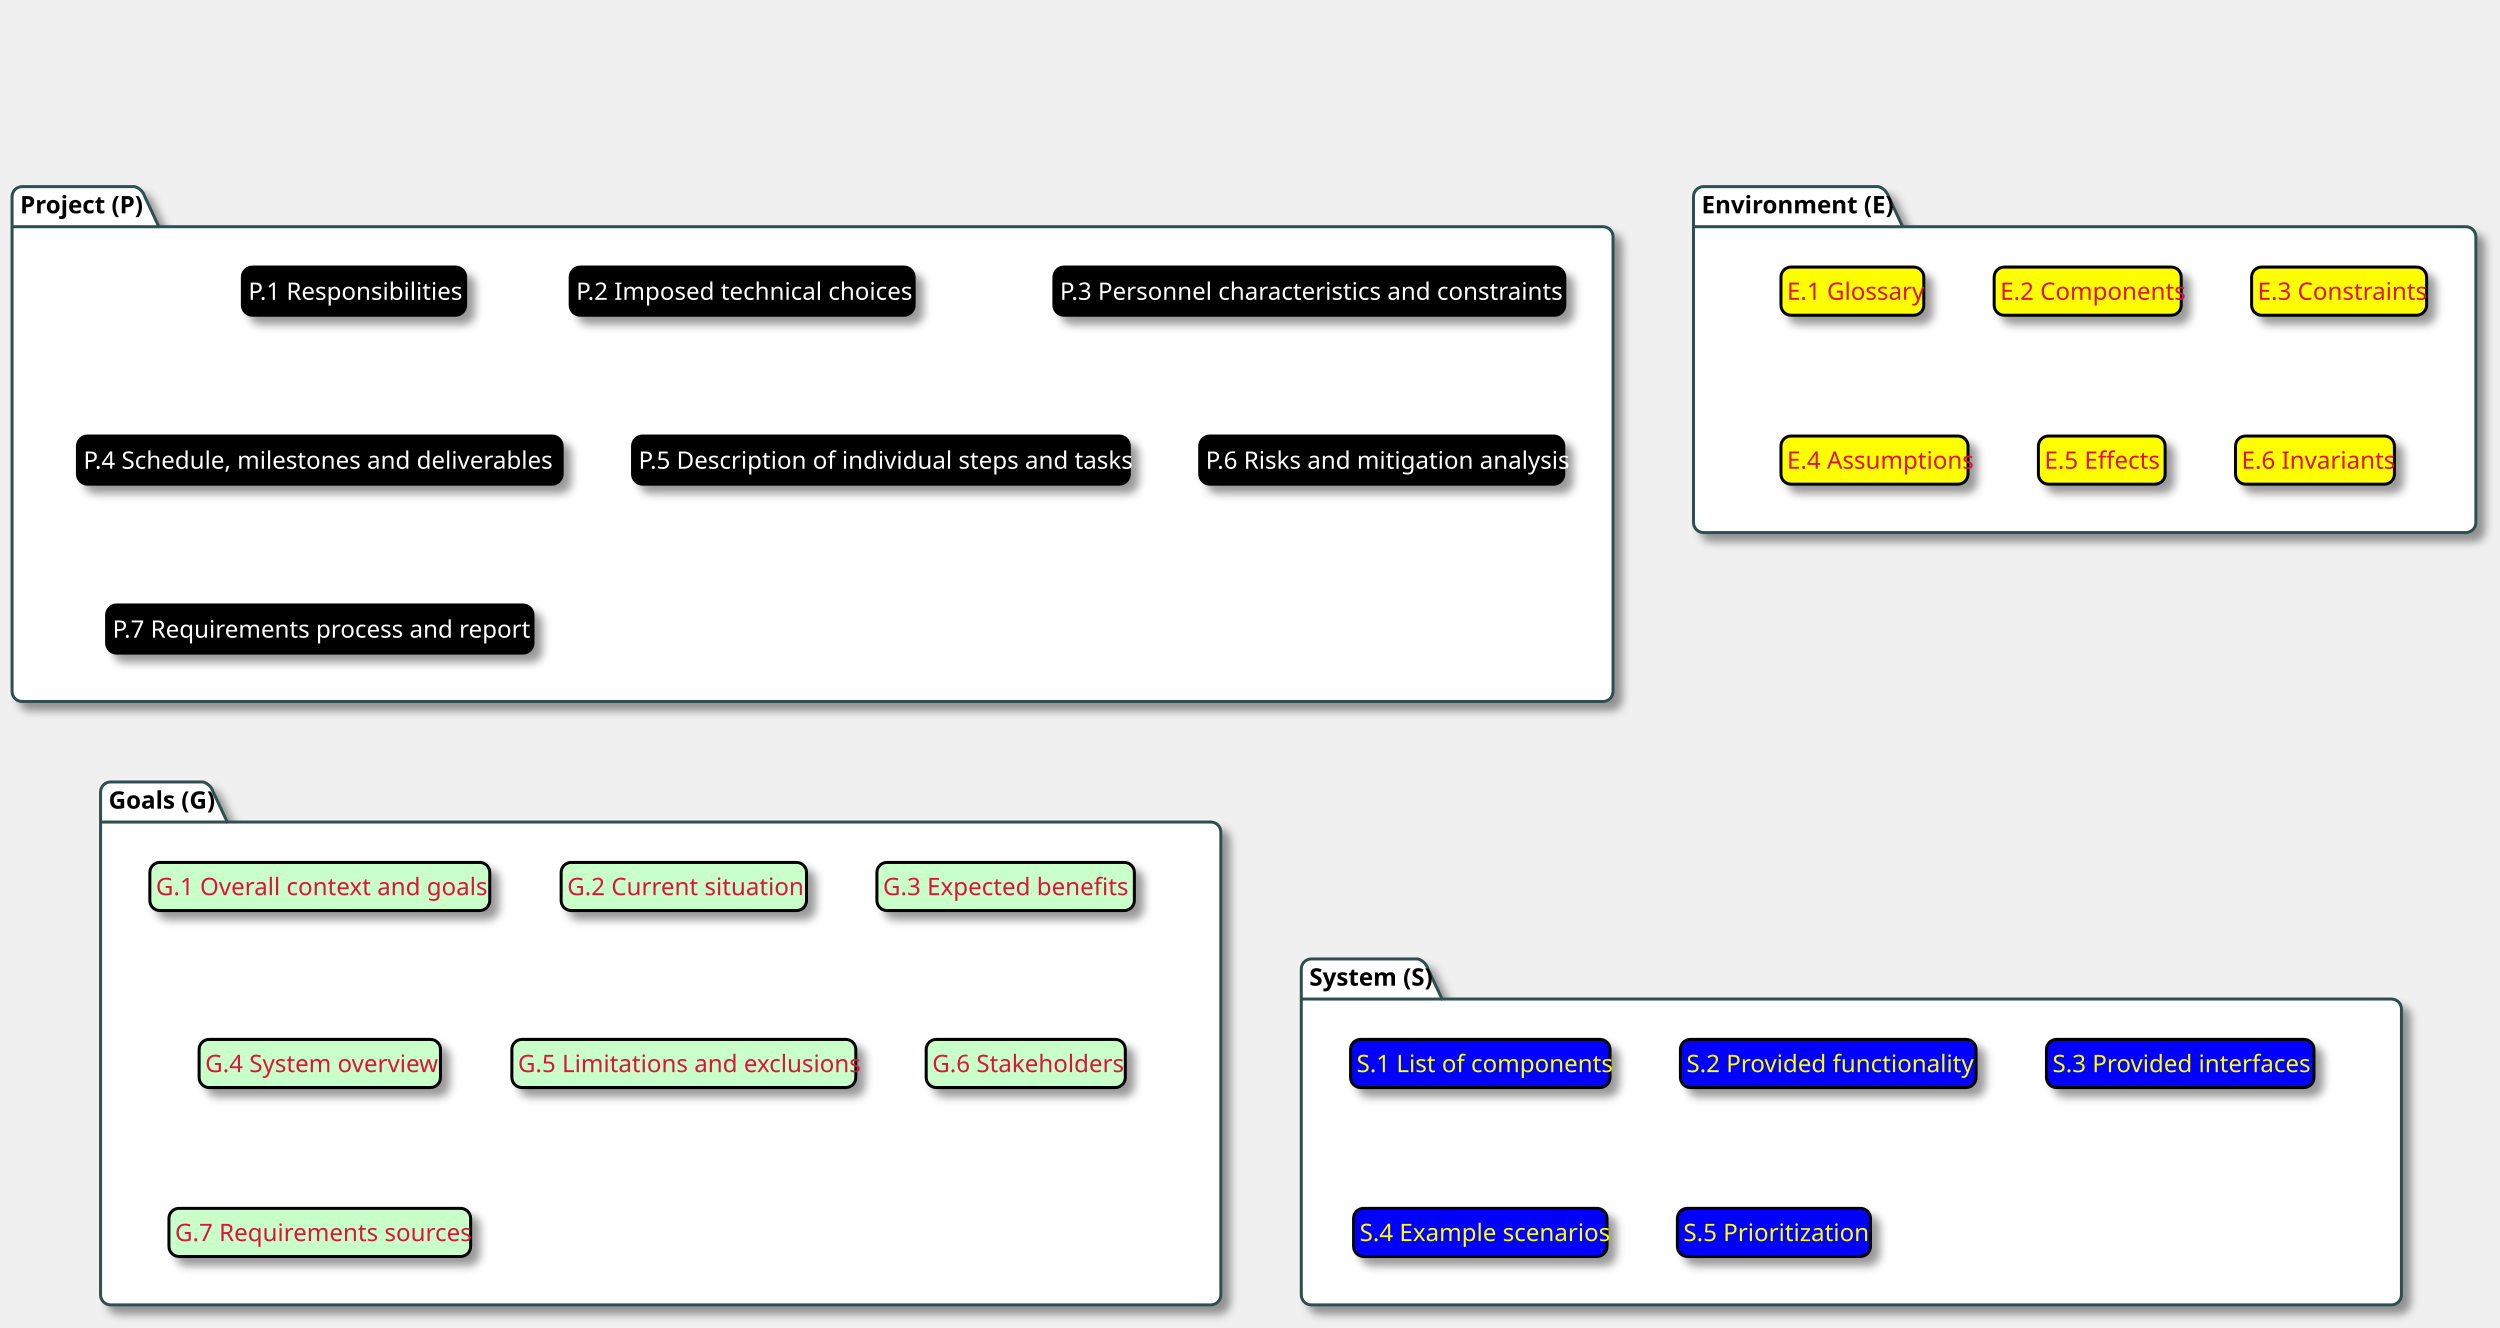
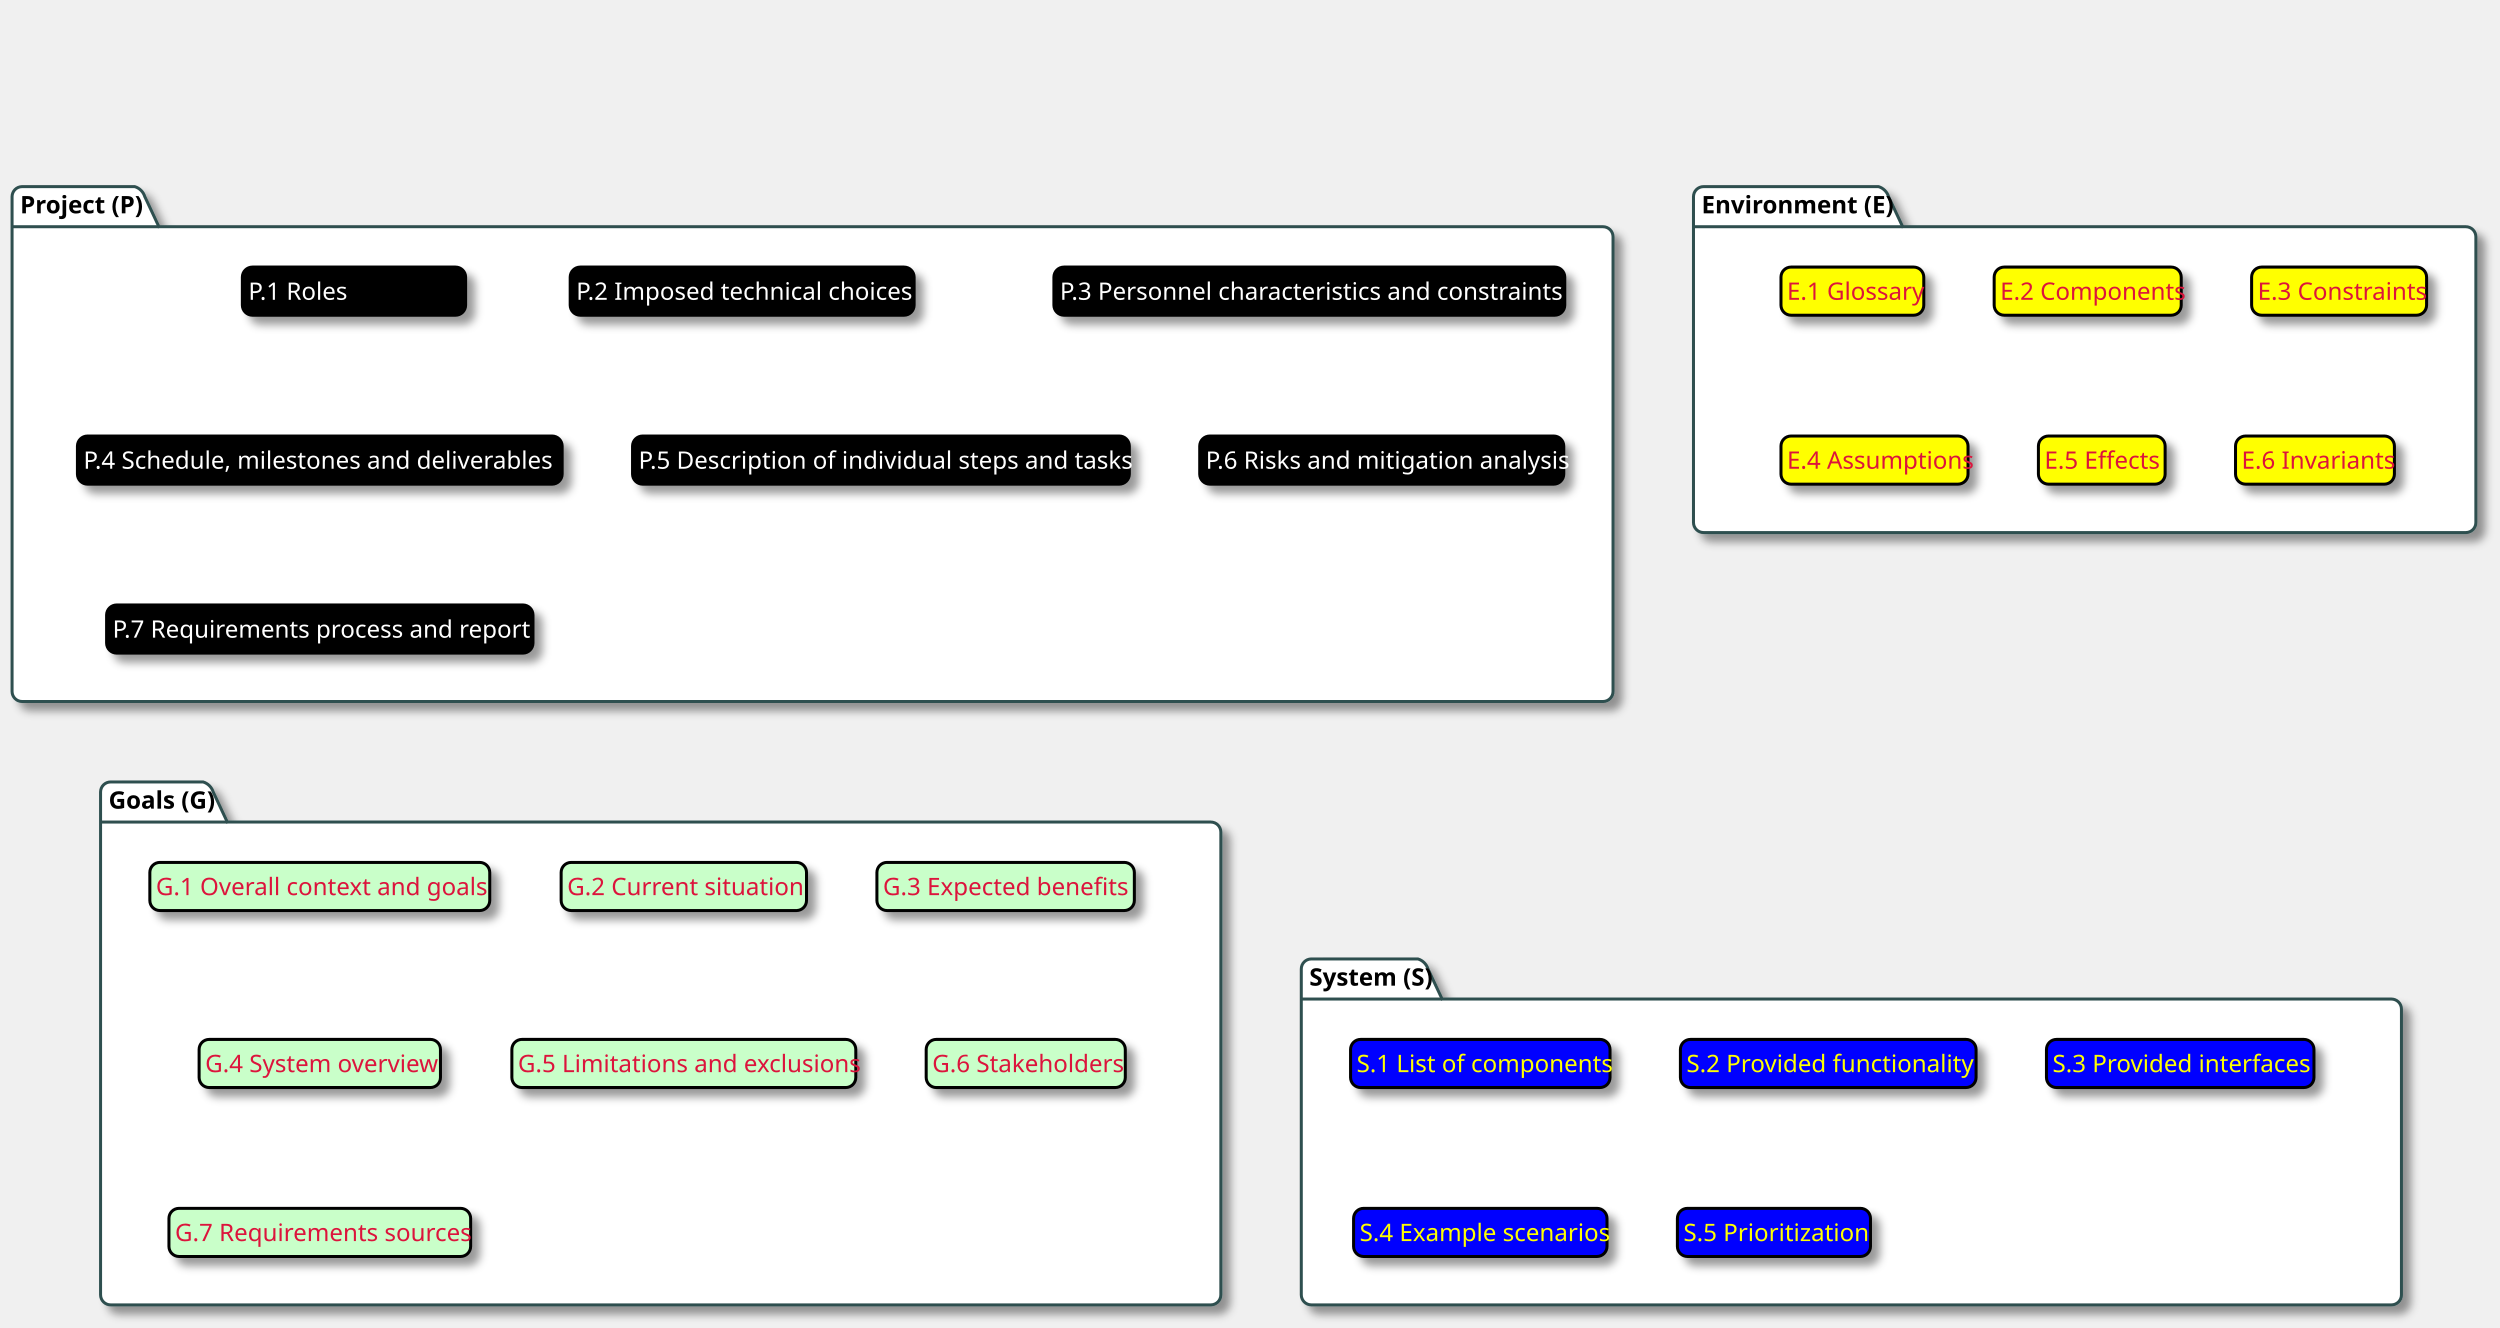
<svg xmlns="http://www.w3.org/2000/svg" contentScriptType="application/ecmascript" contentStyleType="text/css" height="660px" preserveAspectRatio="none" style="width:1243px;height:660px;" version="1.1" viewBox="0 0 1243 660" width="1243px" zoomAndPan="magnify">
  <defs>
    <filter height="300%" id="f12a9rsw4as17j" width="300%" x="-1" y="-1">
      <feGaussianBlur result="blurOut" stdDeviation="2.0" />
      <feColorMatrix in="blurOut" result="blurOut2" type="matrix" values="0 0 0 0 0 0 0 0 0 0 0 0 0 0 0 0 0 0 .4 0" />
      <feOffset dx="4.0" dy="4.0" in="blurOut2" result="blurOut3" />
      <feBlend in="SourceGraphic" in2="blurOut3" mode="normal" />
    </filter>
  </defs>
  <g>
    <path d="M11,92.79 L67,92.79 A7.5,7.5 0 0 1 72,97.79 L79,112.724 L797,112.724 A5,5 0 0 1 802,117.724 L802,343.79 A5,5 0 0 1 797,348.79 L11,348.79 A5,5 0 0 1 6,343.79 L6,97.79 A5,5 0 0 1 11,92.79 " fill="#FFFFFF" filter="url(#f12a9rsw4as17j)" style="stroke: #2F4F4F; stroke-width: 1.5;" />
    <line style="stroke: #2F4F4F; stroke-width: 1.5;" x1="6" x2="79" y1="112.724" y2="112.724" />
    <text fill="#000000" font-family="TrebuchetMS" font-size="12" font-weight="bold" lengthAdjust="spacingAndGlyphs" textLength="60" x="10" y="106.058">Project (P)</text>
    <path d="M847,92.79 L934,92.79 A7.5,7.5 0 0 1 939,97.79 L946,112.724 L1226,112.724 A5,5 0 0 1 1231,117.724 L1231,259.79 A5,5 0 0 1 1226,264.79 L847,264.79 A5,5 0 0 1 842,259.79 L842,97.79 A5,5 0 0 1 847,92.79 " fill="#FFFFFF" filter="url(#f12a9rsw4as17j)" style="stroke: #2F4F4F; stroke-width: 1.5;" />
    <line style="stroke: #2F4F4F; stroke-width: 1.5;" x1="842" x2="946" y1="112.724" y2="112.724" />
    <text fill="#000000" font-family="TrebuchetMS" font-size="12" font-weight="bold" lengthAdjust="spacingAndGlyphs" textLength="91" x="846" y="106.058">Environment (E)</text>
    <path d="M55,388.79 L101,388.79 A7.5,7.5 0 0 1 106,393.79 L113,408.724 L602,408.724 A5,5 0 0 1 607,413.724 L607,643.79 A5,5 0 0 1 602,648.79 L55,648.79 A5,5 0 0 1 50,643.79 L50,393.79 A5,5 0 0 1 55,388.79 " fill="#FFFFFF" filter="url(#f12a9rsw4as17j)" style="stroke: #2F4F4F; stroke-width: 1.5;" />
    <line style="stroke: #2F4F4F; stroke-width: 1.5;" x1="50" x2="113" y1="408.724" y2="408.724" />
    <text fill="#000000" font-family="TrebuchetMS" font-size="12" font-weight="bold" lengthAdjust="spacingAndGlyphs" textLength="50" x="54" y="402.058">Goals (G)</text>
    <path d="M652,476.79 L705,476.79 A7.5,7.5 0 0 1 710,481.79 L717,496.724 L1189,496.724 A5,5 0 0 1 1194,501.724 L1194,643.79 A5,5 0 0 1 1189,648.79 L652,648.79 A5,5 0 0 1 647,643.79 L647,481.79 A5,5 0 0 1 652,476.79 " fill="#FFFFFF" filter="url(#f12a9rsw4as17j)" style="stroke: #2F4F4F; stroke-width: 1.5;" />
    <line style="stroke: #2F4F4F; stroke-width: 1.5;" x1="647" x2="717" y1="496.724" y2="496.724" />
    <text fill="#000000" font-family="TrebuchetMS" font-size="12" font-weight="bold" lengthAdjust="spacingAndGlyphs" textLength="57" x="651" y="490.058">System (S)</text>
    <rect codeLine="9" fill="#000000" filter="url(#f12a9rsw4as17j)" height="23.934" id="p1" rx="5" ry="5" style="stroke: #000000; stroke-width: 1.5;" width="111" x="120.5" y="132.79" />
-     <text fill="#FFFFFF" font-family="TrebuchetMS" font-size="12" lengthAdjust="spacingAndGlyphs" textLength="105" x="123.5" y="149.058">P.1 Responsibilities</text>
+     <text fill="#FFFFFF" font-family="TrebuchetMS" font-size="12" lengthAdjust="spacingAndGlyphs" textLength="105" x="123.5" y="149.058">P.1 Roles</text>
    <rect codeLine="10" fill="#000000" filter="url(#f12a9rsw4as17j)" height="23.934" id="p2" rx="5" ry="5" style="stroke: #000000; stroke-width: 1.5;" width="171" x="283.5" y="132.79" />
    <text fill="#FFFFFF" font-family="TrebuchetMS" font-size="12" lengthAdjust="spacingAndGlyphs" textLength="165" x="286.5" y="149.058">P.2 Imposed technical choices</text>
    <rect codeLine="11" fill="#000000" filter="url(#f12a9rsw4as17j)" height="23.934" id="p3" rx="5" ry="5" style="stroke: #000000; stroke-width: 1.5;" width="254" x="524" y="132.79" />
    <text fill="#FFFFFF" font-family="TrebuchetMS" font-size="12" lengthAdjust="spacingAndGlyphs" textLength="248" x="527" y="149.058">P.3 Personnel characteristics and constraints</text>
    <rect codeLine="12" fill="#000000" filter="url(#f12a9rsw4as17j)" height="23.934" id="p4" rx="5" ry="5" style="stroke: #000000; stroke-width: 1.5;" width="241" x="38.5" y="216.79" />
    <text fill="#FFFFFF" font-family="TrebuchetMS" font-size="12" lengthAdjust="spacingAndGlyphs" textLength="235" x="41.5" y="233.058">P.4 Schedule, milestones and deliverables</text>
    <rect codeLine="13" fill="#000000" filter="url(#f12a9rsw4as17j)" height="23.934" id="p5" rx="5" ry="5" style="stroke: #000000; stroke-width: 1.5;" width="247" x="314.5" y="216.79" />
    <text fill="#FFFFFF" font-family="TrebuchetMS" font-size="12" lengthAdjust="spacingAndGlyphs" textLength="241" x="317.5" y="233.058">P.5 Description of individual steps and tasks</text>
    <rect codeLine="14" fill="#000000" filter="url(#f12a9rsw4as17j)" height="23.934" id="p6" rx="5" ry="5" style="stroke: #000000; stroke-width: 1.5;" width="181" x="596.5" y="216.79" />
    <text fill="#FFFFFF" font-family="TrebuchetMS" font-size="12" lengthAdjust="spacingAndGlyphs" textLength="175" x="599.5" y="233.058">P.6 Risks and mitigation analysis</text>
    <rect codeLine="15" fill="#000000" filter="url(#f12a9rsw4as17j)" height="23.934" id="p7" rx="5" ry="5" style="stroke: #000000; stroke-width: 1.5;" width="212" x="53" y="300.79" />
    <text fill="#FFFFFF" font-family="TrebuchetMS" font-size="12" lengthAdjust="spacingAndGlyphs" textLength="206" x="56" y="317.058">P.7 Requirements process and report</text>
    <rect codeLine="21" fill="#FFFF00" filter="url(#f12a9rsw4as17j)" height="23.934" id="e1" rx="5" ry="5" style="stroke: #000000; stroke-width: 1.5;" width="71" x="885.5" y="132.79" />
    <text fill="#DC143C" font-family="TrebuchetMS" font-size="12" lengthAdjust="spacingAndGlyphs" textLength="65" x="888.5" y="149.058">E.1 Glossary</text>
    <rect codeLine="22" fill="#FFFF00" filter="url(#f12a9rsw4as17j)" height="23.934" id="e2" rx="5" ry="5" style="stroke: #000000; stroke-width: 1.5;" width="93" x="991.5" y="132.79" />
    <text fill="#DC143C" font-family="TrebuchetMS" font-size="12" lengthAdjust="spacingAndGlyphs" textLength="87" x="994.5" y="149.058">E.2 Components</text>
    <rect codeLine="23" fill="#FFFF00" filter="url(#f12a9rsw4as17j)" height="23.934" id="e3" rx="5" ry="5" style="stroke: #000000; stroke-width: 1.5;" width="87" x="1119.5" y="132.79" />
    <text fill="#DC143C" font-family="TrebuchetMS" font-size="12" lengthAdjust="spacingAndGlyphs" textLength="81" x="1122.5" y="149.058">E.3 Constraints</text>
    <rect codeLine="24" fill="#FFFF00" filter="url(#f12a9rsw4as17j)" height="23.934" id="e4" rx="5" ry="5" style="stroke: #000000; stroke-width: 1.5;" width="93" x="885.5" y="216.79" />
    <text fill="#DC143C" font-family="TrebuchetMS" font-size="12" lengthAdjust="spacingAndGlyphs" textLength="87" x="888.5" y="233.058">E.4 Assumptions</text>
    <rect codeLine="25" fill="#FFFF00" filter="url(#f12a9rsw4as17j)" height="23.934" id="e5" rx="5" ry="5" style="stroke: #000000; stroke-width: 1.5;" width="63" x="1013.5" y="216.79" />
    <text fill="#DC143C" font-family="TrebuchetMS" font-size="12" lengthAdjust="spacingAndGlyphs" textLength="57" x="1016.5" y="233.058">E.5 Effects</text>
    <rect codeLine="26" fill="#FFFF00" filter="url(#f12a9rsw4as17j)" height="23.934" id="e6" rx="5" ry="5" style="stroke: #000000; stroke-width: 1.5;" width="79" x="1111.5" y="216.79" />
    <text fill="#DC143C" font-family="TrebuchetMS" font-size="12" lengthAdjust="spacingAndGlyphs" textLength="73" x="1114.5" y="233.058">E.6 Invariants</text>
    <rect codeLine="30" fill="#C9FFC9" filter="url(#f12a9rsw4as17j)" height="23.934" id="g1" rx="5" ry="5" style="stroke: #000000; stroke-width: 1.5;" width="169" x="74.5" y="428.79" />
    <text fill="#DC143C" font-family="TrebuchetMS" font-size="12" lengthAdjust="spacingAndGlyphs" textLength="163" x="77.5" y="445.058">G.1 Overall context and goals</text>
    <rect codeLine="31" fill="#C9FFC9" filter="url(#f12a9rsw4as17j)" height="23.934" id="g2" rx="5" ry="5" style="stroke: #000000; stroke-width: 1.5;" width="122" x="279" y="428.79" />
    <text fill="#DC143C" font-family="TrebuchetMS" font-size="12" lengthAdjust="spacingAndGlyphs" textLength="116" x="282" y="445.058">G.2 Current situation</text>
    <rect codeLine="32" fill="#C9FFC9" filter="url(#f12a9rsw4as17j)" height="23.934" id="g3" rx="5" ry="5" style="stroke: #000000; stroke-width: 1.5;" width="128" x="436" y="428.79" />
    <text fill="#DC143C" font-family="TrebuchetMS" font-size="12" lengthAdjust="spacingAndGlyphs" textLength="122" x="439" y="445.058">G.3 Expected benefits</text>
    <rect codeLine="33" fill="#C9FFC9" filter="url(#f12a9rsw4as17j)" height="23.934" id="g4" rx="5" ry="5" style="stroke: #000000; stroke-width: 1.5;" width="120" x="99" y="516.79" />
    <text fill="#DC143C" font-family="TrebuchetMS" font-size="12" lengthAdjust="spacingAndGlyphs" textLength="114" x="102" y="533.058">G.4 System overview</text>
    <rect codeLine="34" fill="#C9FFC9" filter="url(#f12a9rsw4as17j)" height="23.934" id="g5" rx="5" ry="5" style="stroke: #000000; stroke-width: 1.5;" width="171" x="254.5" y="516.79" />
    <text fill="#DC143C" font-family="TrebuchetMS" font-size="12" lengthAdjust="spacingAndGlyphs" textLength="165" x="257.5" y="533.058">G.5 Limitations and exclusions</text>
    <rect codeLine="35" fill="#C9FFC9" filter="url(#f12a9rsw4as17j)" height="23.934" id="g6" rx="5" ry="5" style="stroke: #000000; stroke-width: 1.5;" width="99" x="460.5" y="516.79" />
    <text fill="#DC143C" font-family="TrebuchetMS" font-size="12" lengthAdjust="spacingAndGlyphs" textLength="93" x="463.5" y="533.058">G.6 Stakeholders</text>
    <rect codeLine="36" fill="#C9FFC9" filter="url(#f12a9rsw4as17j)" height="23.934" id="g7" rx="5" ry="5" style="stroke: #000000; stroke-width: 1.5;" width="150" x="84" y="600.79" />
    <text fill="#DC143C" font-family="TrebuchetMS" font-size="12" lengthAdjust="spacingAndGlyphs" textLength="144" x="87" y="617.058">G.7 Requirements sources</text>
    <rect codeLine="40" fill="#0000FF" filter="url(#f12a9rsw4as17j)" height="23.934" id="s1" rx="5" ry="5" style="stroke: #000000; stroke-width: 1.5;" width="129" x="671.5" y="516.79" />
    <text fill="#FFFF00" font-family="TrebuchetMS" font-size="12" lengthAdjust="spacingAndGlyphs" textLength="123" x="674.5" y="533.058">S.1 List of components</text>
    <rect codeLine="41" fill="#0000FF" filter="url(#f12a9rsw4as17j)" height="23.934" id="s2" rx="5" ry="5" style="stroke: #000000; stroke-width: 1.5;" width="147" x="835.5" y="516.79" />
    <text fill="#FFFF00" font-family="TrebuchetMS" font-size="12" lengthAdjust="spacingAndGlyphs" textLength="141" x="838.5" y="533.058">S.2 Provided functionality</text>
    <rect codeLine="42" fill="#0000FF" filter="url(#f12a9rsw4as17j)" height="23.934" id="s3" rx="5" ry="5" style="stroke: #000000; stroke-width: 1.5;" width="133" x="1017.5" y="516.79" />
    <text fill="#FFFF00" font-family="TrebuchetMS" font-size="12" lengthAdjust="spacingAndGlyphs" textLength="127" x="1020.5" y="533.058">S.3 Provided interfaces</text>
    <rect codeLine="43" fill="#0000FF" filter="url(#f12a9rsw4as17j)" height="23.934" id="s4" rx="5" ry="5" style="stroke: #000000; stroke-width: 1.5;" width="126" x="673" y="600.79" />
    <text fill="#FFFF00" font-family="TrebuchetMS" font-size="12" lengthAdjust="spacingAndGlyphs" textLength="120" x="676" y="617.058">S.4 Example scenarios</text>
    <rect codeLine="44" fill="#0000FF" filter="url(#f12a9rsw4as17j)" height="23.934" id="s5" rx="5" ry="5" style="stroke: #000000; stroke-width: 1.5;" width="96" x="834" y="600.79" />
    <text fill="#FFFF00" font-family="TrebuchetMS" font-size="12" lengthAdjust="spacingAndGlyphs" textLength="90" x="837" y="617.058">S.5 Prioritization</text>
  </g>
</svg>
